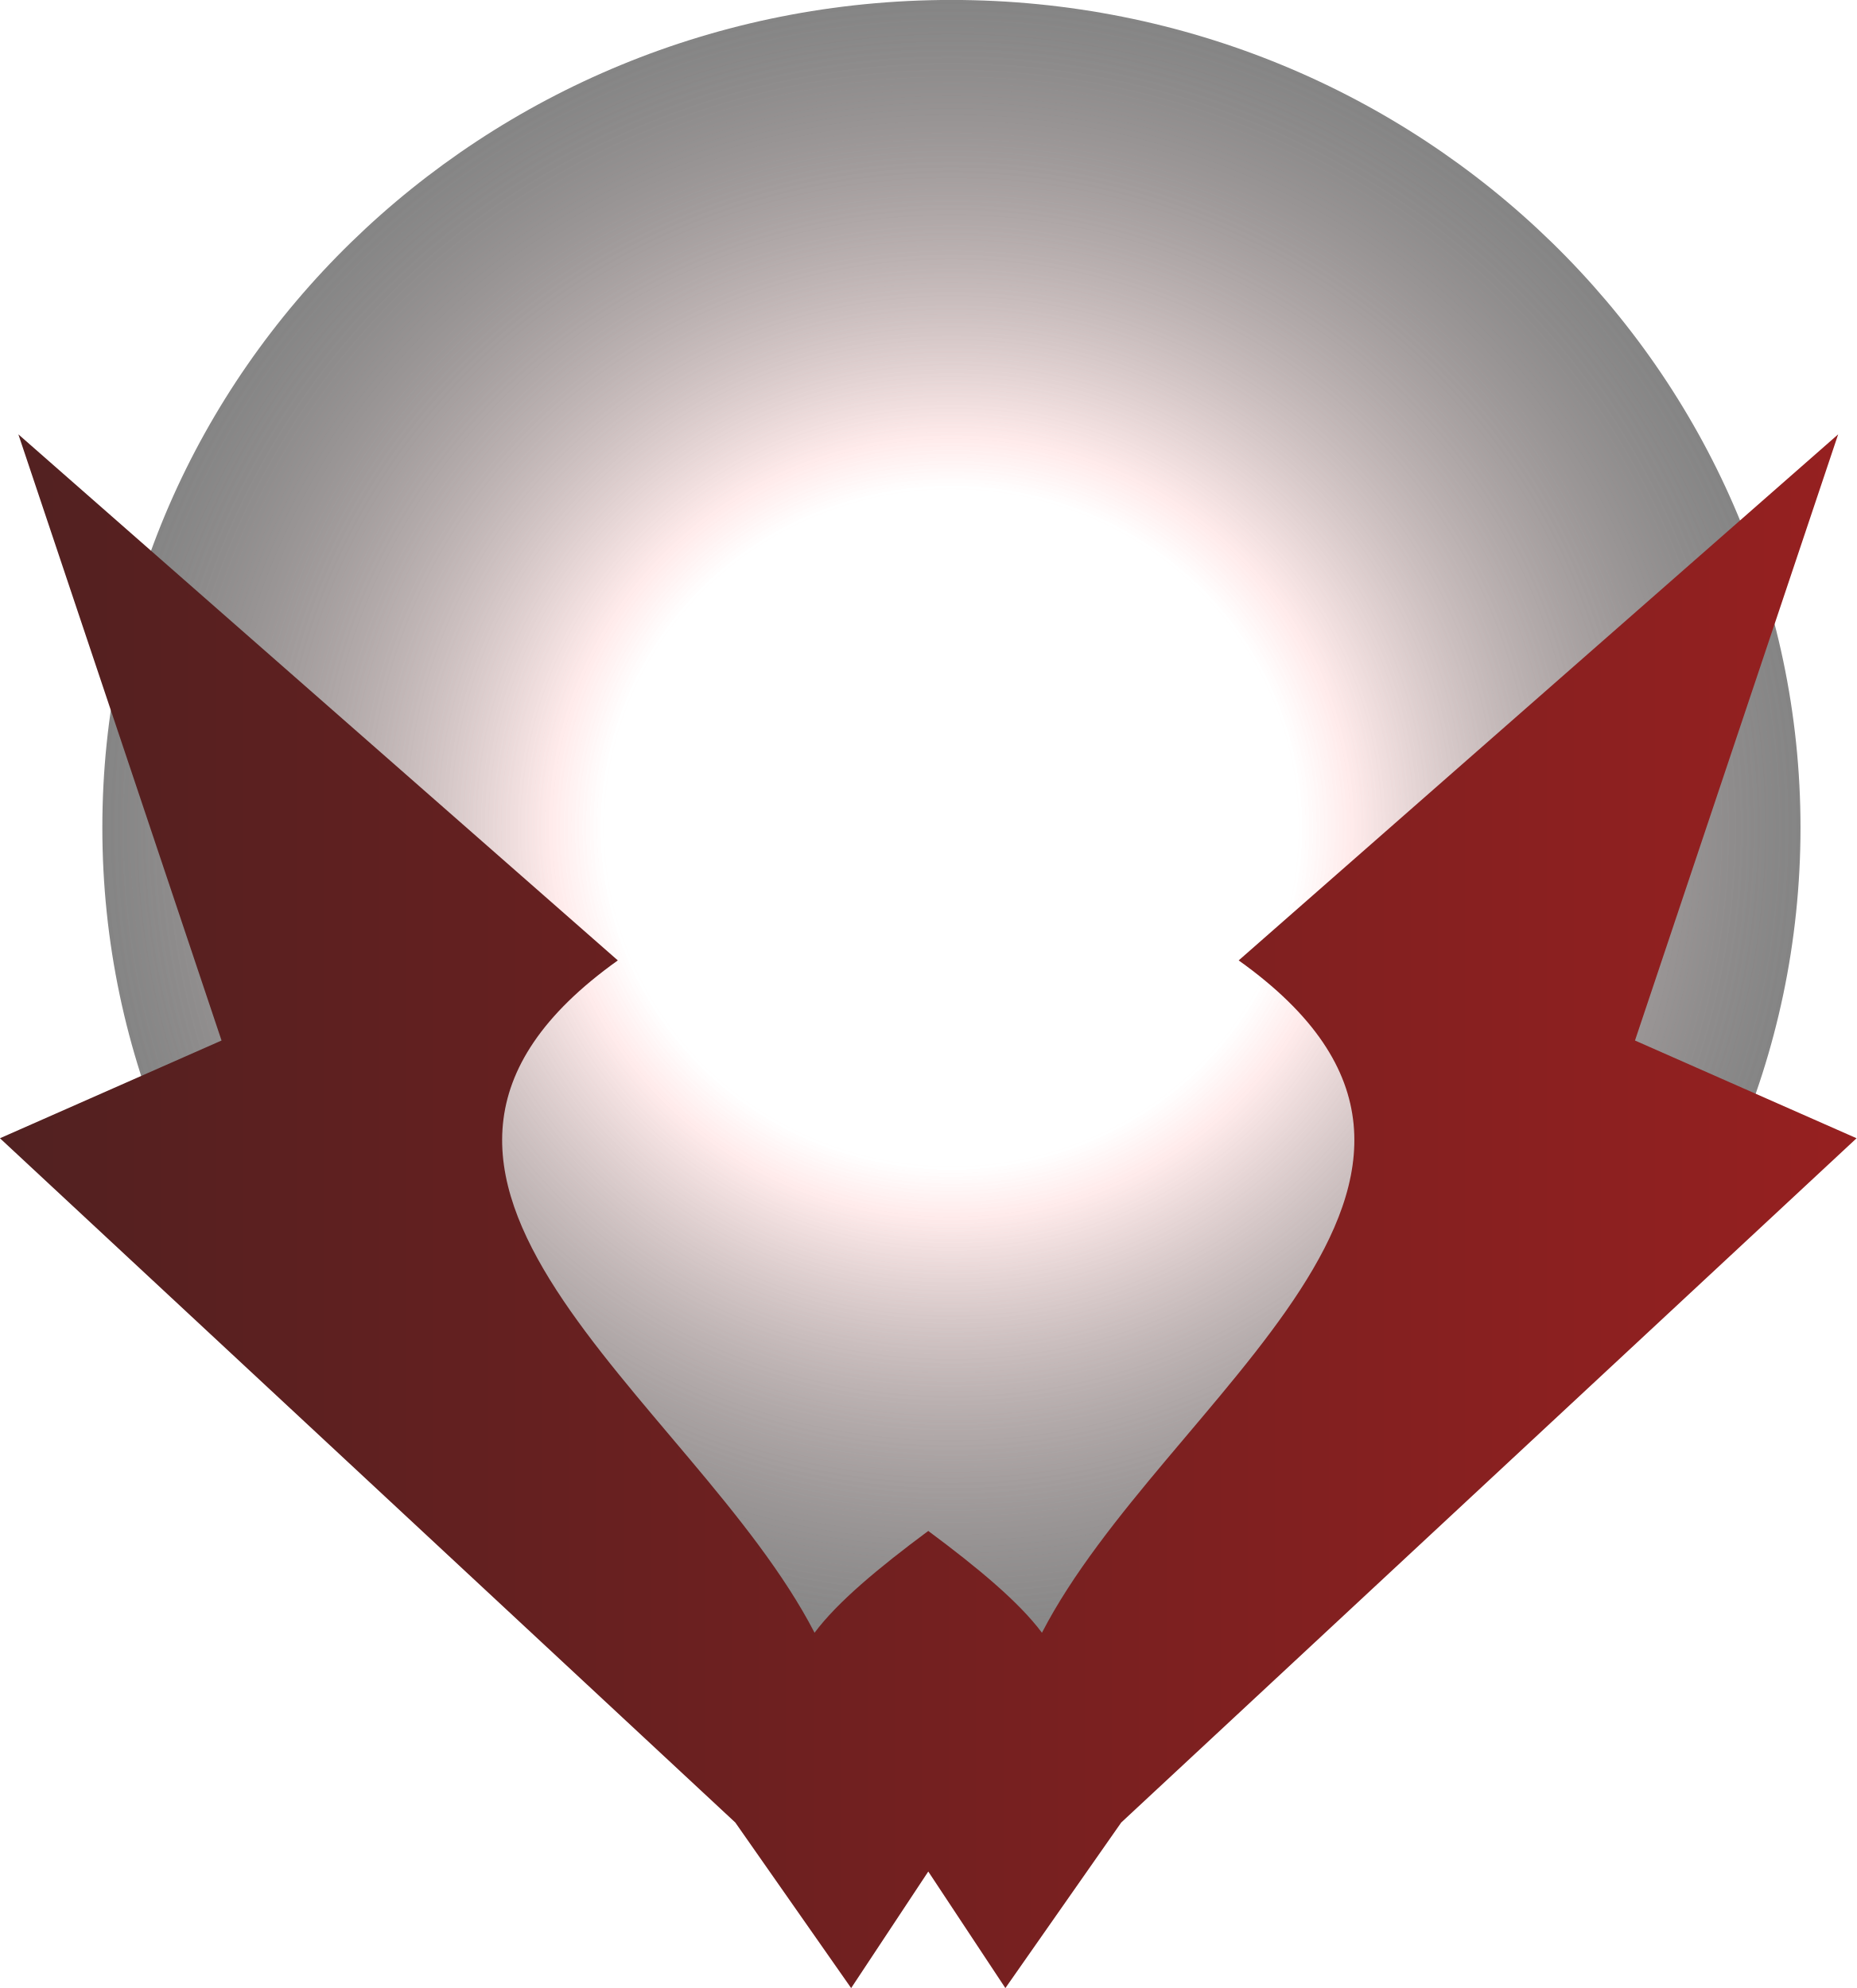
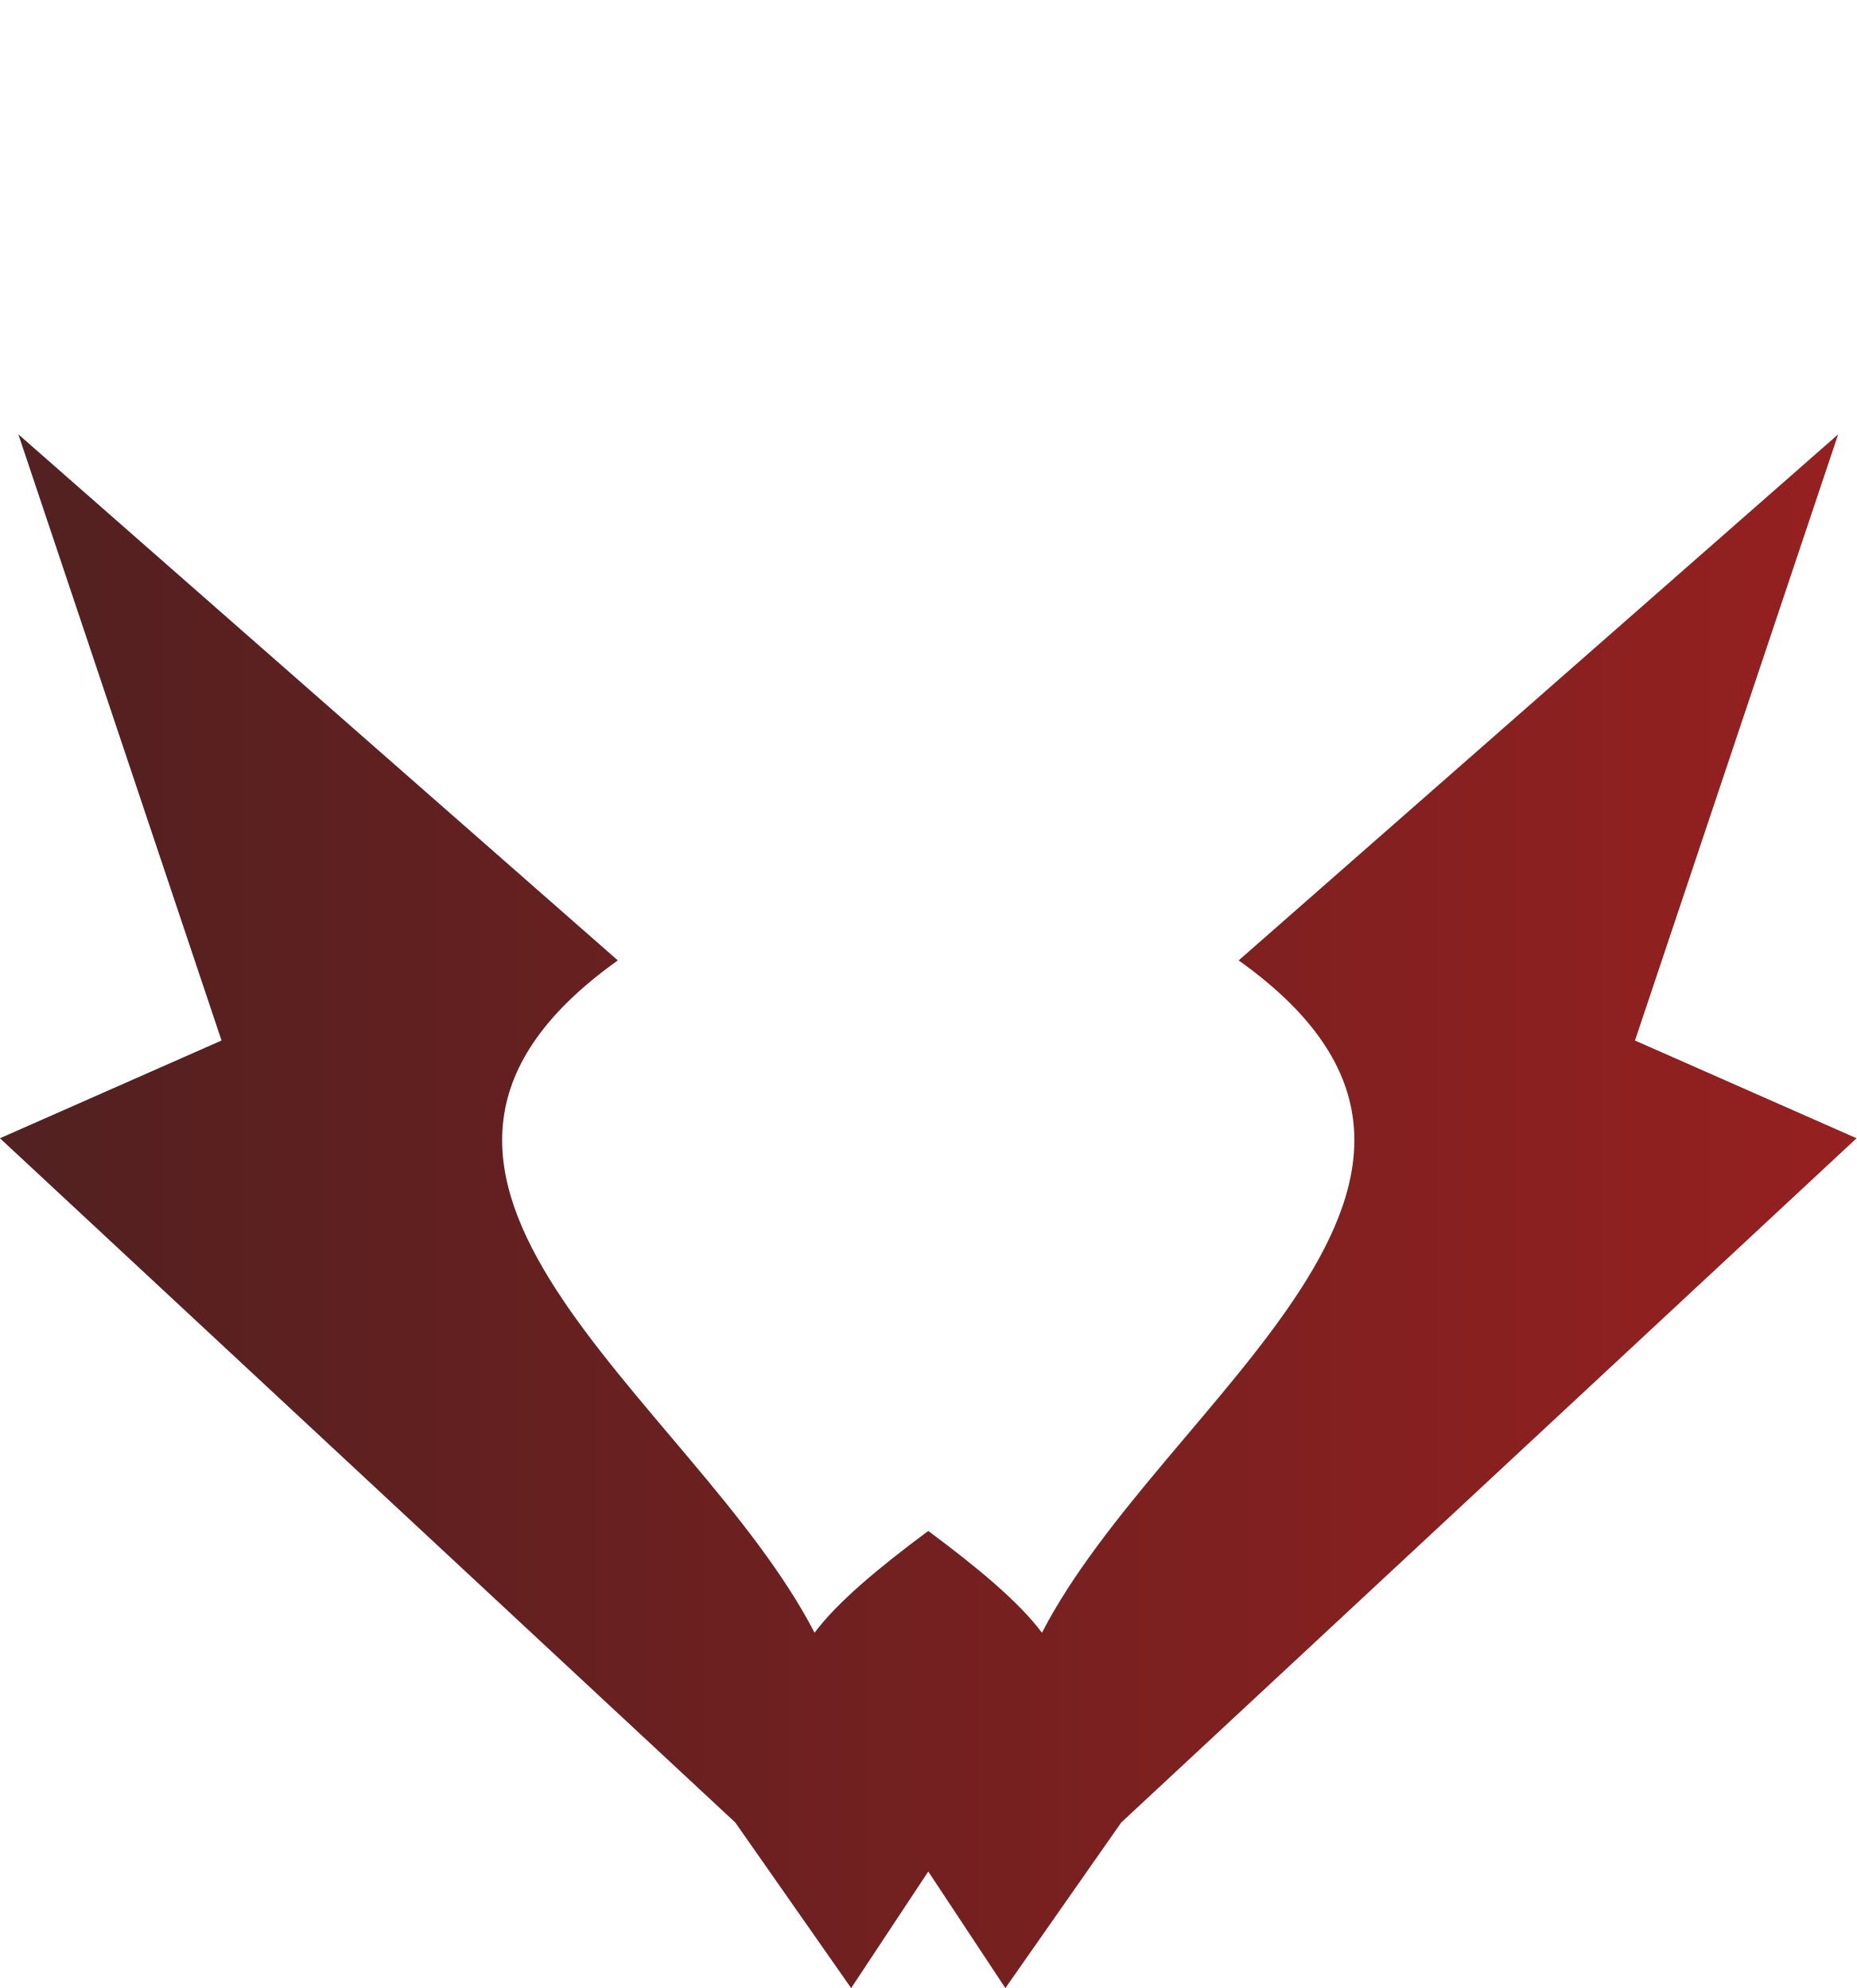
<svg xmlns="http://www.w3.org/2000/svg" width="36.757mm" height="39.363mm" version="1.1" viewBox="0 0 138.92 148.77">
  <defs>
    <radialGradient id="radialGradient27" cx="500.07" cy="443.22" r="71.452" gradientTransform="matrix(.88918 0 0 .86693 51.946 59.217)" gradientUnits="userSpaceOnUse">
      <stop stop-color="#f1d8d8" offset="0" />
-       <stop stop-color="hsl(337, 71.69, 73.909)" stop-opacity=".479" offset="1" />
+       <stop stop-color="#c29a9a" stop-opacity=".479" offset="1" />
    </radialGradient>
    <linearGradient id="linearGradient146" x1="361.67" x2="642.14" y1="497.58" y2="497.58" gradientUnits="userSpaceOnUse">
      <stop stop-color="#302121" offset="0" />
      <stop stop-color="#c21f1f" offset="1" />
    </linearGradient>
    <linearGradient id="linearGradient147" x1="361.67" x2="642.14" y1="497.58" y2="497.58" gradientTransform="matrix(1.0577 0 0 1 -24.597 0)" gradientUnits="userSpaceOnUse">
      <stop stop-color="#302121" offset="0" />
      <stop stop-color="#c21f1f" offset="1" />
    </linearGradient>
  </defs>
  <g transform="translate(-425.41 -381.51)">
    <ellipse cx="496.6" cy="443.45" rx="63.533" ry="61.944" fill="url(#radialGradient27)" stroke-opacity="0" style="mix-blend-mode:hard-light" />
    <g transform="matrix(1 0 0 .36462 -.70654 322.14)" fill="url(#linearGradient146)" fill-rule="evenodd">
      <path d="m427.49 251.97 15.203 124.41-16.58 20.059 55.023 140.44 8.668 33.98 5.771-23.924 5.769 23.924 8.668-33.98 55.023-140.44-16.58-20.059 15.203-124.41-44.857 107.97c22.805 44.61-5.634 89.771-14.721 137.99-1.699-6.263-4.789-13.324-8.506-20.895-3.717 7.57-6.809 14.632-8.508 20.895-9.086-48.219-37.525-93.38-14.721-137.99z" fill="url(#linearGradient147)" fill-rule="evenodd" />
    </g>
  </g>
</svg>
